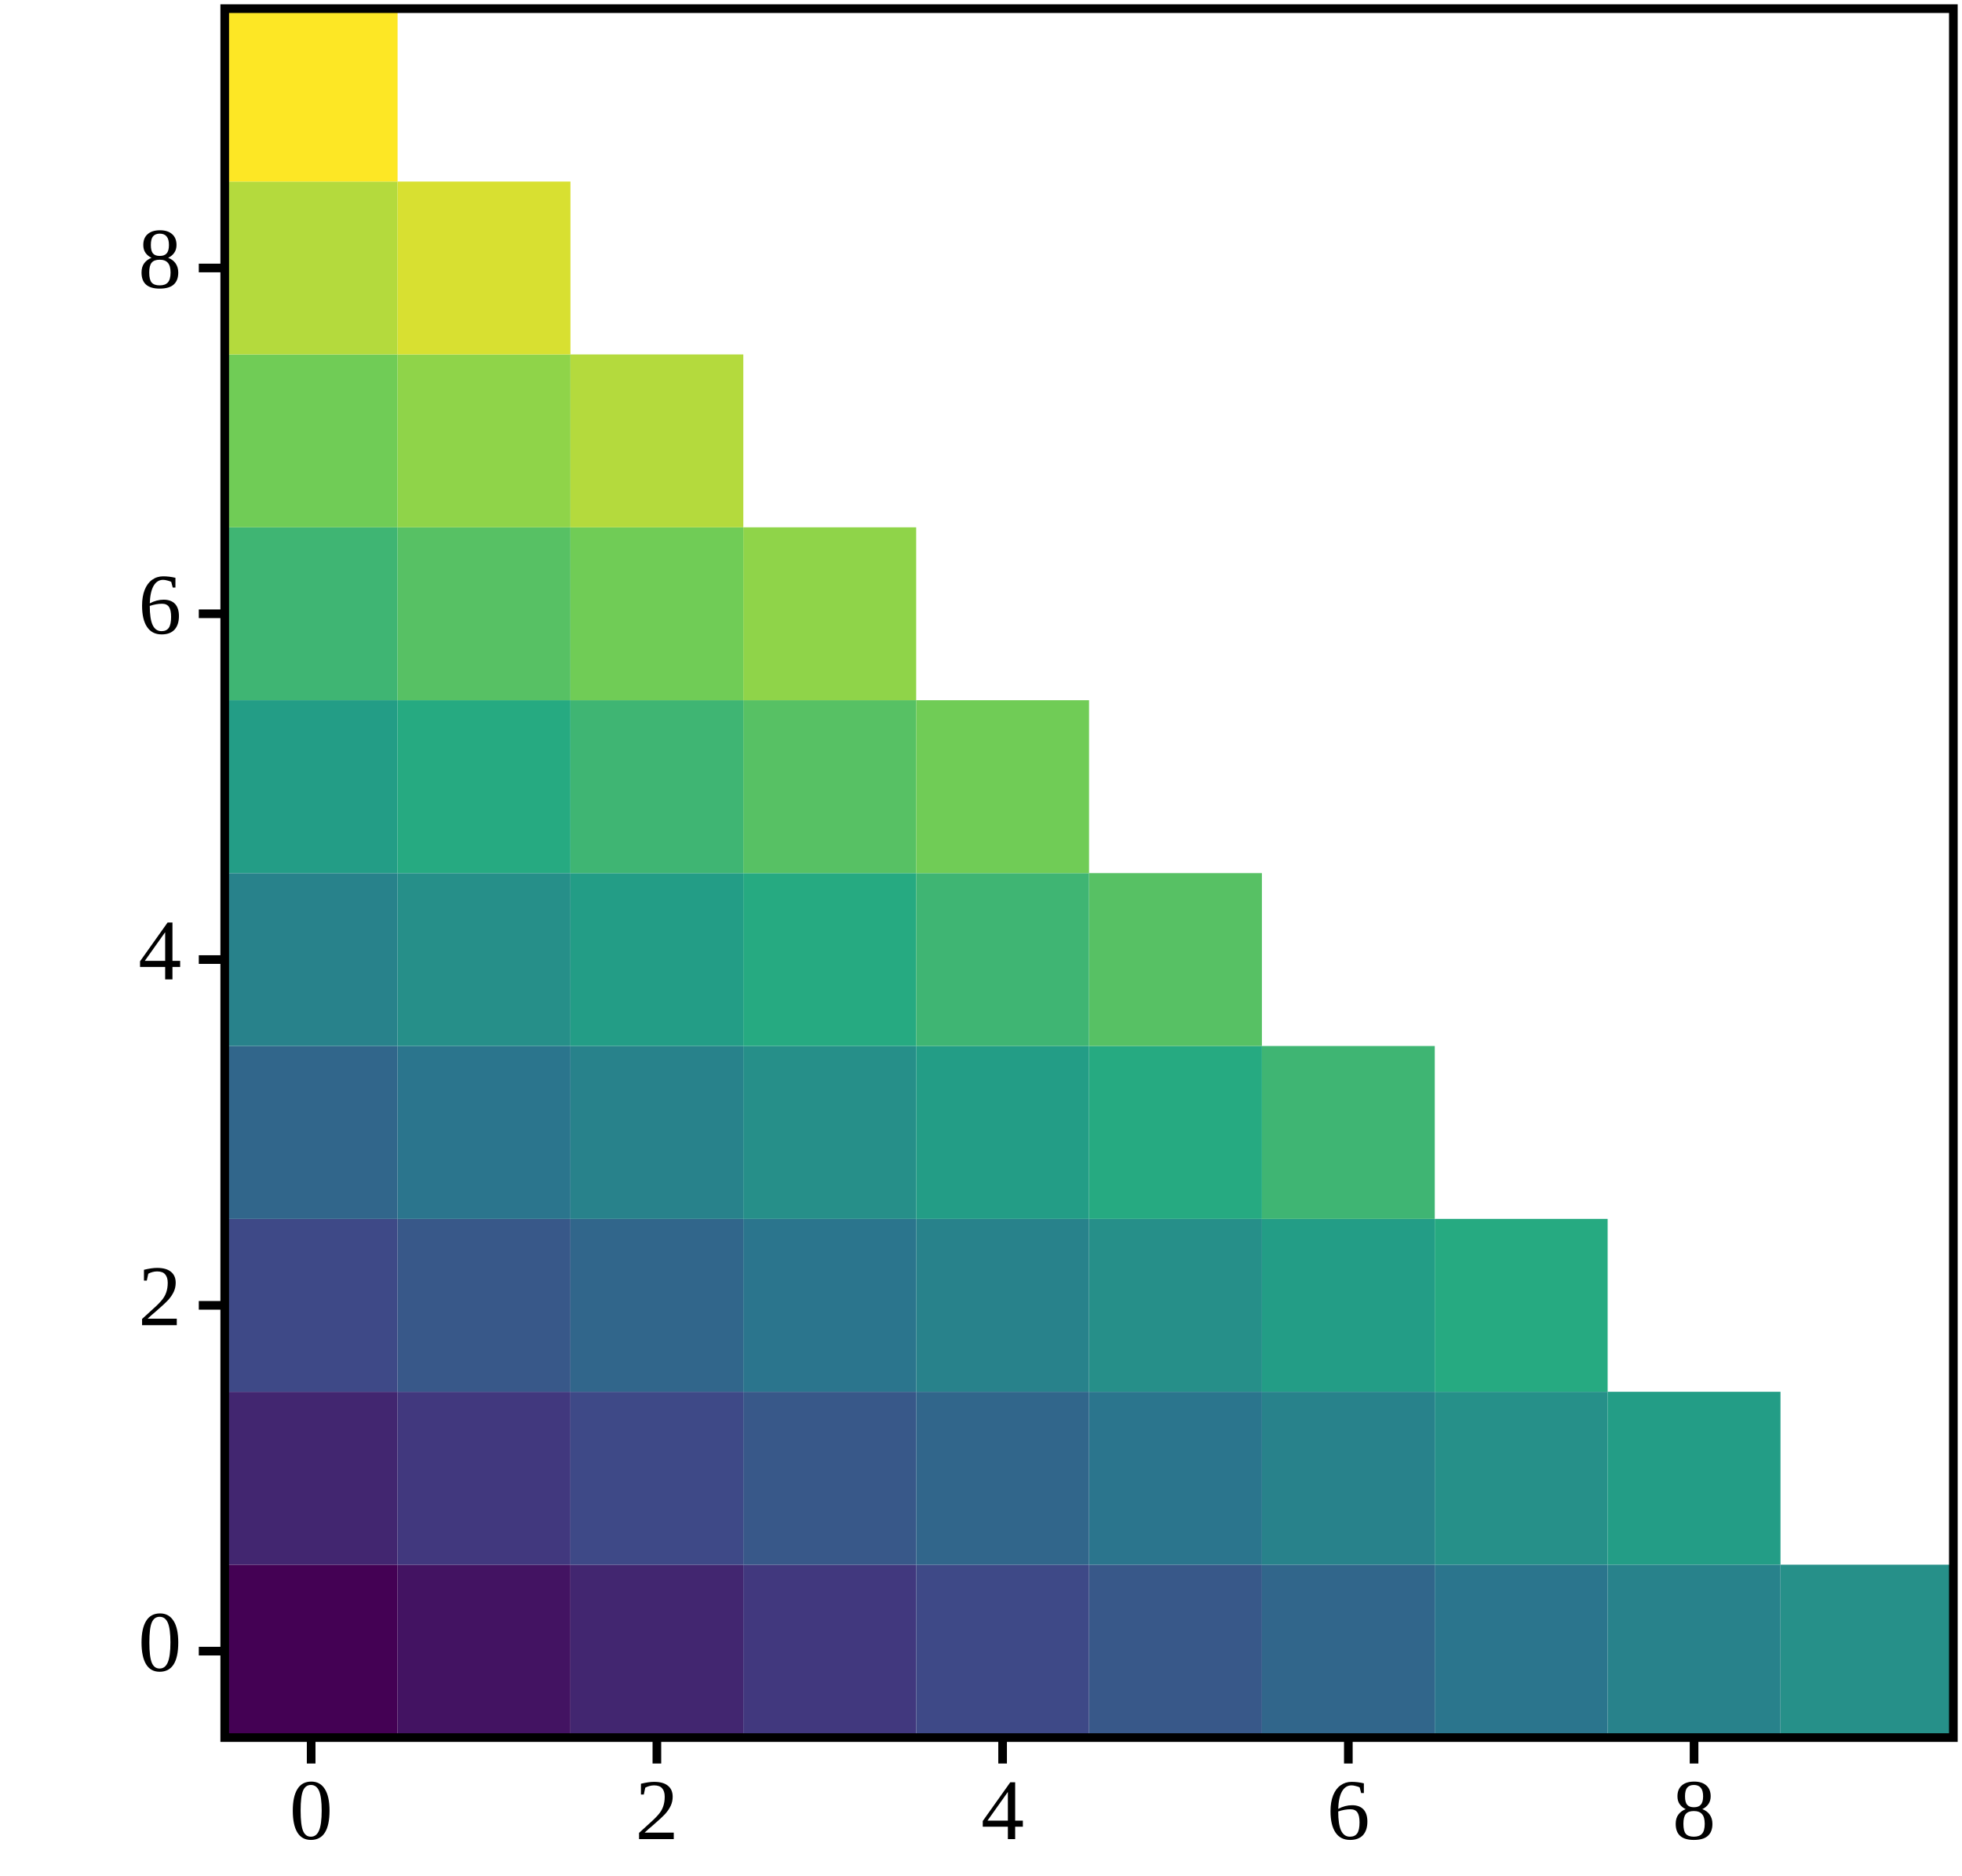
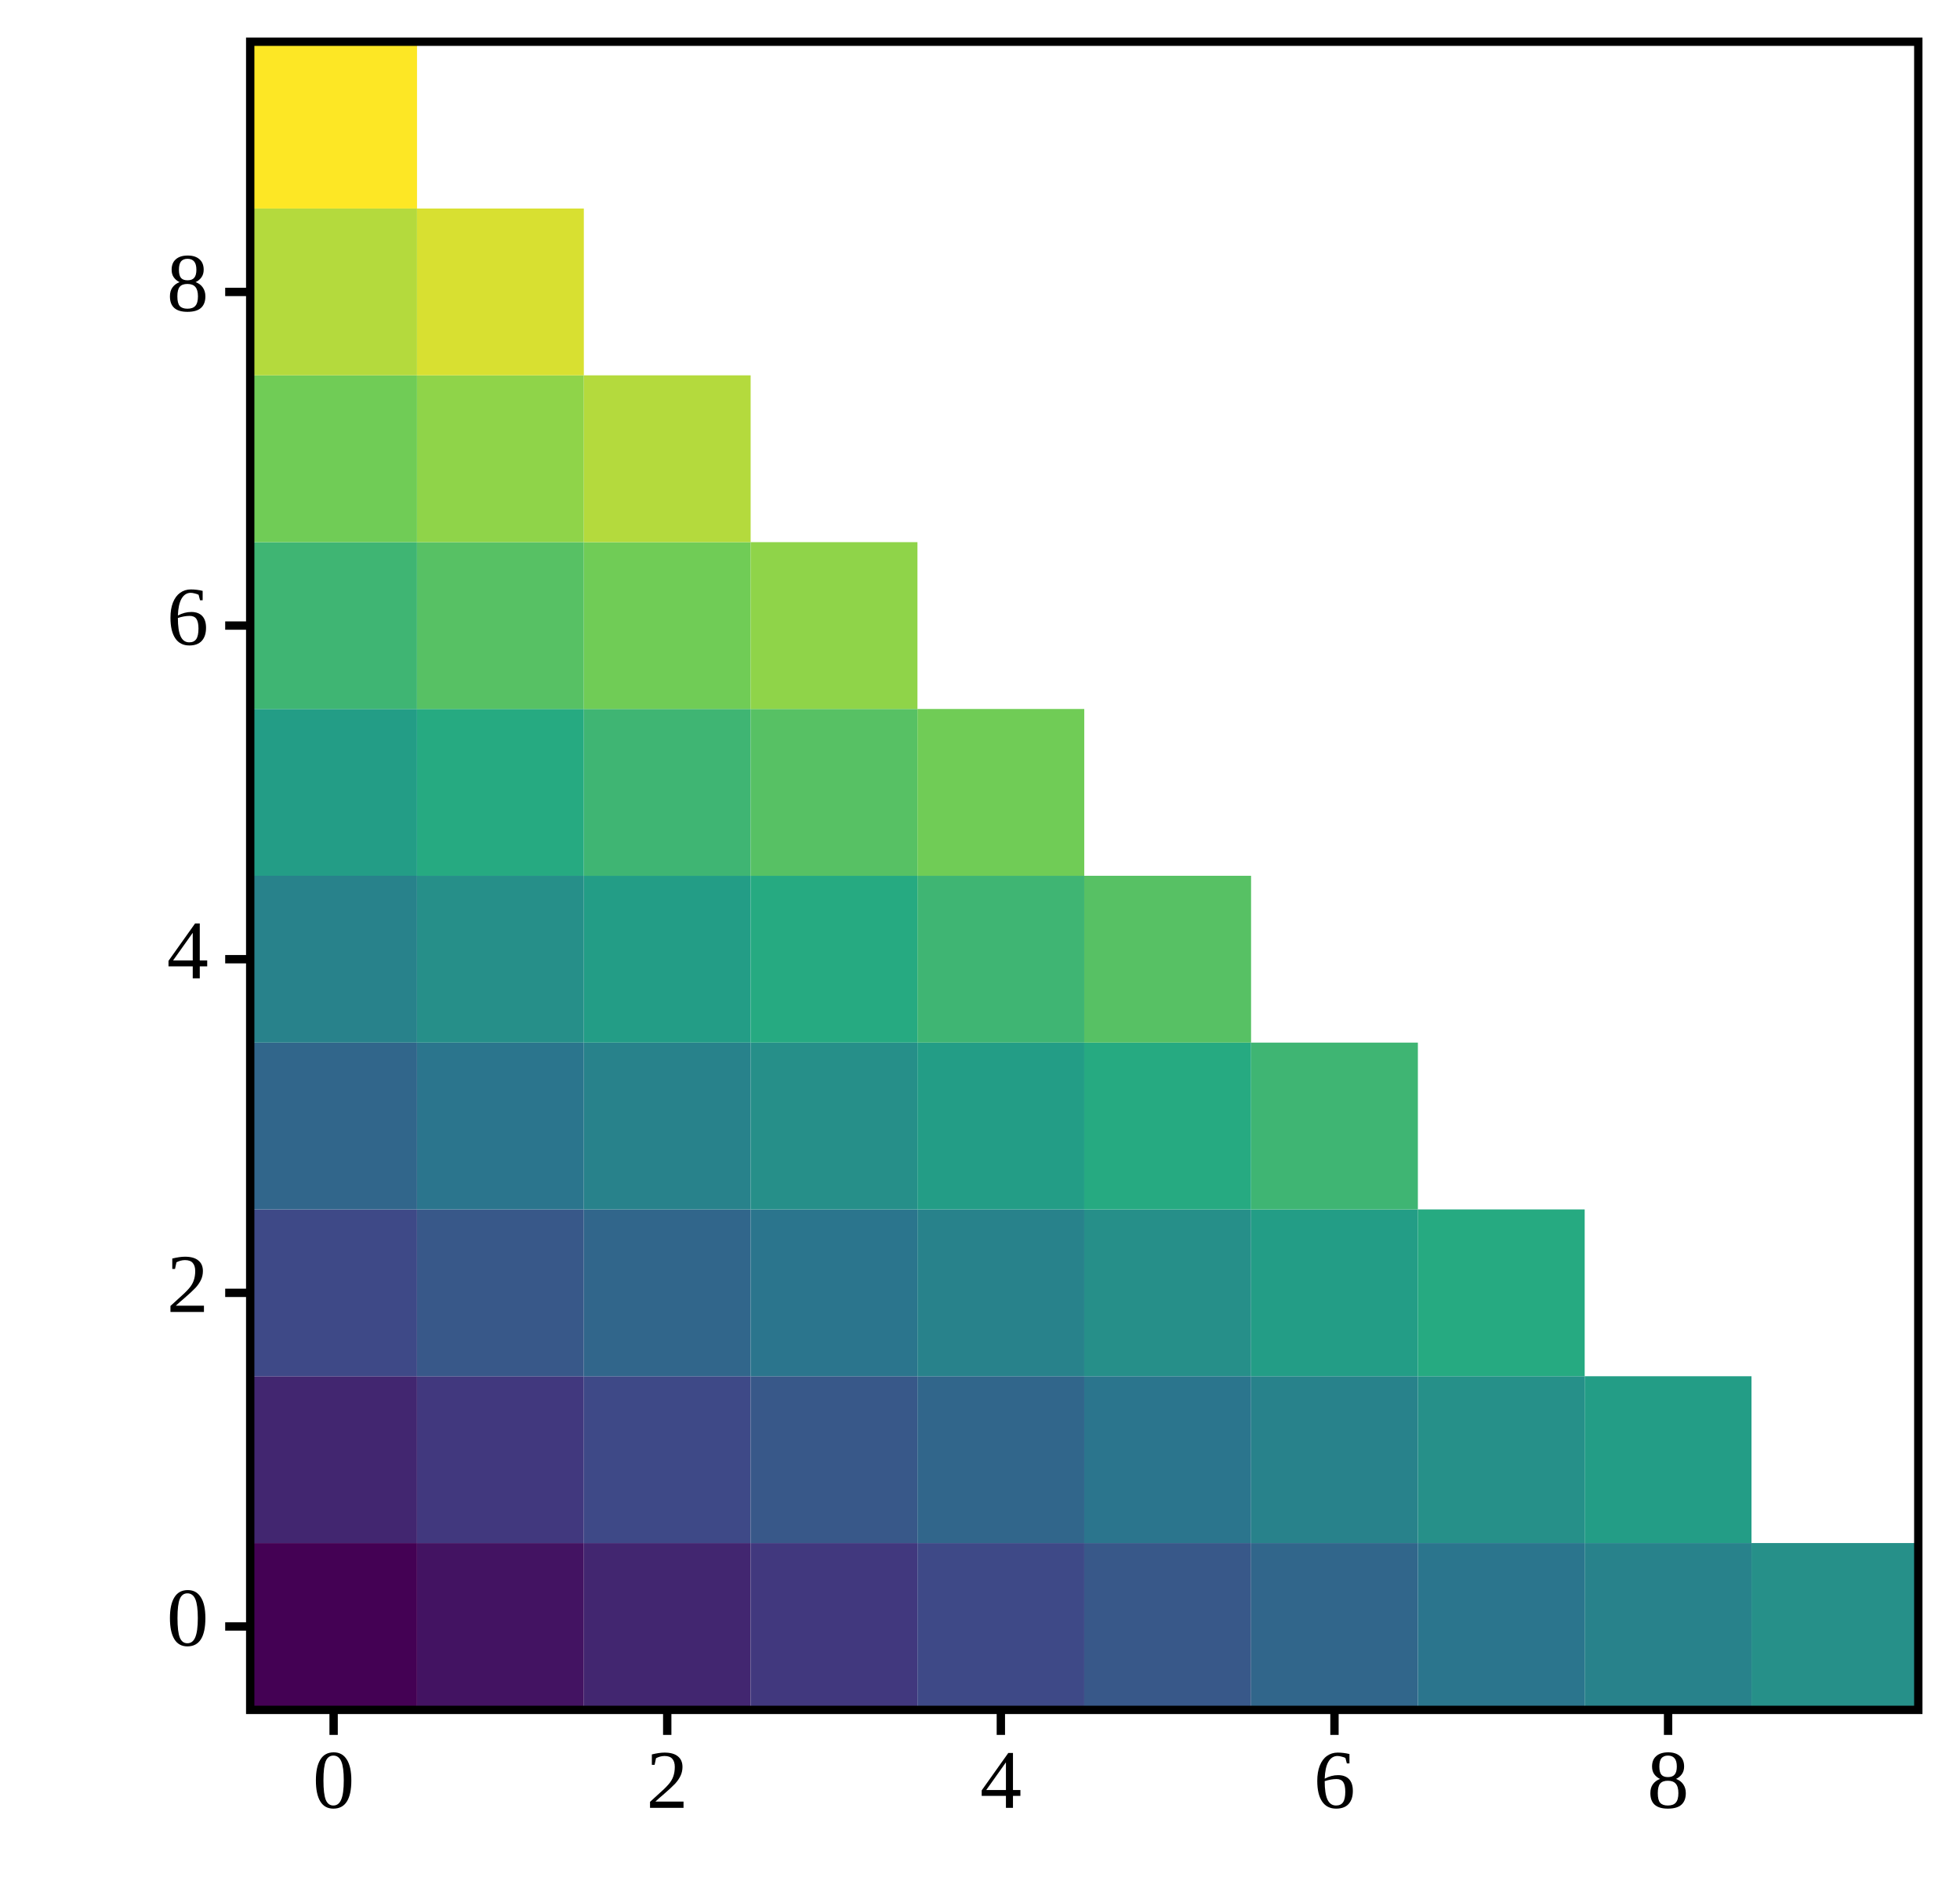
- <svg xmlns="http://www.w3.org/2000/svg" viewBox="-26 -1 227 217" height="100%" width="100%" id="id0000000084">
+ <svg xmlns="http://www.w3.org/2000/svg" viewBox="-30 -5 235 225" height="100%" width="100%" id="id0000000084">
  <g id="id0000000085">
    <g clip-path="url(#id0000000085clipper)" style="pointer-events: all; " vector-effect="non-scaling-stroke" fill="none" class="area" id="id0000000086">
      <g stroke-width="0" id="id0000000088">
        <polygon points="0,200 0,180 20,180 20,200 " fill="rgb( 68, 1, 84 )" stroke-width="0" id="id0000000089" class="rectangle" />
        <polygon points="20,200 20,180 40,180 40,200 " fill="rgb( 67, 19, 98 )" stroke-width="0" id="id0000000090" class="rectangle" />
        <polygon points="40,200 40,180 60,180 60,200 " fill="rgb( 66, 38, 112 )" stroke-width="0" id="id0000000091" class="rectangle" />
        <polygon points="60,200 60,180 80,180 80,200 " fill="rgb( 65, 56, 126 )" stroke-width="0" id="id0000000092" class="rectangle" />
        <polygon points="80,200 80,180 100,180 100,200 " fill="rgb( 62, 73, 135 )" stroke-width="0" id="id0000000093" class="rectangle" />
        <polygon points="100,200 100,180 120,180 120,200 " fill="rgb( 56, 88, 137 )" stroke-width="0" id="id0000000094" class="rectangle" />
        <polygon points="120,200 120,180 140,180 140,200 " fill="rgb( 49, 102, 139 )" stroke-width="0" id="id0000000095" class="rectangle" />
        <polygon points="140,200 140,180 160,180 160,200 " fill="rgb( 43, 117, 141 )" stroke-width="0" id="id0000000096" class="rectangle" />
        <polygon points="160,200 160,180 180,180 180,200 " fill="rgb( 40, 130, 139 )" stroke-width="0" id="id0000000097" class="rectangle" />
        <polygon points="180,200 180,180 200,180 200,200 " fill="rgb( 38, 144, 137 )" stroke-width="0" id="id0000000098" class="rectangle" />
        <polygon points="0,180 0,160 20,160 20,180 " fill="rgb( 66, 38, 112 )" stroke-width="0" id="id0000000099" class="rectangle" />
        <polygon points="20,180 20,160 40,160 40,180 " fill="rgb( 65, 56, 126 )" stroke-width="0" id="id0000000100" class="rectangle" />
        <polygon points="40,180 40,160 60,160 60,180 " fill="rgb( 62, 73, 135 )" stroke-width="0" id="id0000000101" class="rectangle" />
        <polygon points="60,180 60,160 80,160 80,180 " fill="rgb( 56, 88, 137 )" stroke-width="0" id="id0000000102" class="rectangle" />
        <polygon points="80,180 80,160 100,160 100,180 " fill="rgb( 49, 102, 139 )" stroke-width="0" id="id0000000103" class="rectangle" />
        <polygon points="100,180 100,160 120,160 120,180 " fill="rgb( 43, 117, 141 )" stroke-width="0" id="id0000000104" class="rectangle" />
        <polygon points="120,180 120,160 140,160 140,180 " fill="rgb( 40, 130, 139 )" stroke-width="0" id="id0000000105" class="rectangle" />
        <polygon points="140,180 140,160 160,160 160,180 " fill="rgb( 38, 144, 137 )" stroke-width="0" id="id0000000106" class="rectangle" />
        <polygon points="160,180 160,160 180,160 180,180 " fill="rgb( 35, 157, 134 )" stroke-width="0" id="id0000000107" class="rectangle" />
        <polygon points="0,160 0,140 20,140 20,160 " fill="rgb( 62, 73, 135 )" stroke-width="0" id="id0000000108" class="rectangle" />
        <polygon points="20,160 20,140 40,140 40,160 " fill="rgb( 56, 88, 137 )" stroke-width="0" id="id0000000109" class="rectangle" />
        <polygon points="40,160 40,140 60,140 60,160 " fill="rgb( 49, 102, 139 )" stroke-width="0" id="id0000000110" class="rectangle" />
        <polygon points="60,160 60,140 80,140 80,160 " fill="rgb( 43, 117, 141 )" stroke-width="0" id="id0000000111" class="rectangle" />
        <polygon points="80,160 80,140 100,140 100,160 " fill="rgb( 40, 130, 139 )" stroke-width="0" id="id0000000112" class="rectangle" />
        <polygon points="100,160 100,140 120,140 120,160 " fill="rgb( 38, 143, 137 )" stroke-width="0" id="id0000000113" class="rectangle" />
        <polygon points="120,160 120,140 140,140 140,160 " fill="rgb( 35, 157, 134 )" stroke-width="0" id="id0000000114" class="rectangle" />
        <polygon points="140,160 140,140 160,140 160,160 " fill="rgb( 38, 170, 129 )" stroke-width="0" id="id0000000115" class="rectangle" />
        <polygon points="0,140 0,120 20,120 20,140 " fill="rgb( 49, 102, 139 )" stroke-width="0" id="id0000000116" class="rectangle" />
        <polygon points="20,140 20,120 40,120 40,140 " fill="rgb( 43, 117, 141 )" stroke-width="0" id="id0000000117" class="rectangle" />
        <polygon points="40,140 40,120 60,120 60,140 " fill="rgb( 40, 130, 139 )" stroke-width="0" id="id0000000118" class="rectangle" />
        <polygon points="60,140 60,120 80,120 80,140 " fill="rgb( 38, 143, 137 )" stroke-width="0" id="id0000000119" class="rectangle" />
        <polygon points="80,140 80,120 100,120 100,140 " fill="rgb( 35, 157, 134 )" stroke-width="0" id="id0000000120" class="rectangle" />
        <polygon points="100,140 100,120 120,120 120,140 " fill="rgb( 38, 170, 129 )" stroke-width="0" id="id0000000121" class="rectangle" />
        <polygon points="120,140 120,120 140,120 140,140 " fill="rgb( 63, 181, 115 )" stroke-width="0" id="id0000000122" class="rectangle" />
        <polygon points="0,120 0,100 20,100 20,120 " fill="rgb( 40, 130, 139 )" stroke-width="0" id="id0000000123" class="rectangle" />
        <polygon points="20,120 20,100 40,100 40,120 " fill="rgb( 38, 143, 137 )" stroke-width="0" id="id0000000124" class="rectangle" />
        <polygon points="40,120 40,100 60,100 60,120 " fill="rgb( 35, 157, 134 )" stroke-width="0" id="id0000000125" class="rectangle" />
        <polygon points="60,120 60,100 80,100 80,120 " fill="rgb( 38, 170, 129 )" stroke-width="0" id="id0000000126" class="rectangle" />
        <polygon points="80,120 80,100 100,100 100,120 " fill="rgb( 63, 181, 115 )" stroke-width="0" id="id0000000127" class="rectangle" />
        <polygon points="100,120 100,100 120,100 120,120 " fill="rgb( 87, 193, 100 )" stroke-width="0" id="id0000000128" class="rectangle" />
        <polygon points="0,100 0,80 20,80 20,100 " fill="rgb( 35, 157, 134 )" stroke-width="0" id="id0000000129" class="rectangle" />
        <polygon points="20,100 20,80 40,80 40,100 " fill="rgb( 38, 170, 129 )" stroke-width="0" id="id0000000130" class="rectangle" />
        <polygon points="40,100 40,80 60,80 60,100 " fill="rgb( 63, 181, 115 )" stroke-width="0" id="id0000000131" class="rectangle" />
        <polygon points="60,100 60,80 80,80 80,100 " fill="rgb( 87, 193, 100 )" stroke-width="0" id="id0000000132" class="rectangle" />
        <polygon points="80,100 80,80 100,80 100,100 " fill="rgb( 112, 204, 86 )" stroke-width="0" id="id0000000133" class="rectangle" />
        <polygon points="0,80 0,60 20,60 20,80 " fill="rgb( 63, 181, 115 )" stroke-width="0" id="id0000000134" class="rectangle" />
        <polygon points="20,80 20,60 40,60 40,80 " fill="rgb( 87, 193, 100 )" stroke-width="0" id="id0000000135" class="rectangle" />
        <polygon points="40,80 40,60 60,60 60,80 " fill="rgb( 112, 204, 86 )" stroke-width="0" id="id0000000136" class="rectangle" />
        <polygon points="60,80 60,60 80,60 80,80 " fill="rgb( 143, 212, 73 )" stroke-width="0" id="id0000000137" class="rectangle" />
        <polygon points="0,60 0,40 20,40 20,60 " fill="rgb( 112, 204, 86 )" stroke-width="0" id="id0000000138" class="rectangle" />
        <polygon points="20,60 20,40 40,40 40,60 " fill="rgb( 143, 212, 73 )" stroke-width="0" id="id0000000139" class="rectangle" />
        <polygon points="40,60 40,40 60,40 60,60 " fill="rgb( 180, 218, 61 )" stroke-width="0" id="id0000000140" class="rectangle" />
        <polygon points="0,40 0,20 20,20 20,40 " fill="rgb( 180, 218, 61 )" stroke-width="0" id="id0000000141" class="rectangle" />
        <polygon points="20,40 20,20 40,20 40,40 " fill="rgb( 216, 224, 49 )" stroke-width="0" id="id0000000142" class="rectangle" />
        <polygon points="0,20 0,0 20,0 20,20 " fill="rgb( 253, 231, 37 )" stroke-width="0" id="id0000000143" class="rectangle" />
      </g>
    </g>
    <clipPath id="id0000000085clipper">
      <polygon points="0,0 0,200 200,200 200,0 " id="id0000000144" class="rectangle" />
    </clipPath>
    <polyline points="10,200 10,203 " fill="none" stroke-width="1" stroke="black" id="id0000000145" class="line" />
    <text id="id0000000146" transform="matrix(1 0 0 1 0 0)" x="10" y="205" dominant-baseline="hanging" text-anchor="middle" font-size="10px">
0
</text>
    <polyline points="50,200 50,203 " fill="none" stroke-width="1" stroke="black" id="id0000000147" class="line" />
    <text id="id0000000148" transform="matrix(1 0 0 1 0 0)" x="50" y="205" dominant-baseline="hanging" text-anchor="middle" font-size="10px">
2
</text>
    <polyline points="90,200 90,203 " fill="none" stroke-width="1" stroke="black" id="id0000000149" class="line" />
    <text id="id0000000150" transform="matrix(1 0 0 1 0 0)" x="90" y="205" dominant-baseline="hanging" text-anchor="middle" font-size="10px">
4
</text>
    <polyline points="130,200 130,203 " fill="none" stroke-width="1" stroke="black" id="id0000000151" class="line" />
    <text id="id0000000152" transform="matrix(1 0 0 1 0 0)" x="130" y="205" dominant-baseline="hanging" text-anchor="middle" font-size="10px">
6
</text>
    <polyline points="170,200 170,203 " fill="none" stroke-width="1" stroke="black" id="id0000000153" class="line" />
    <text id="id0000000154" transform="matrix(1 0 0 1 0 0)" x="170" y="205" dominant-baseline="hanging" text-anchor="middle" font-size="10px">
8
</text>
    <polyline points="-3,190 0,190 " fill="none" stroke-width="1" stroke="black" id="id0000000155" class="line" />
    <text id="id0000000156" transform="matrix(1 0 0 1 0 0)" x="-5" y="190" dominant-baseline="middle" text-anchor="end" font-size="10px">
0
</text>
    <polyline points="-3,150 0,150 " fill="none" stroke-width="1" stroke="black" id="id0000000157" class="line" />
    <text id="id0000000158" transform="matrix(1 0 0 1 0 0)" x="-5" y="150" dominant-baseline="middle" text-anchor="end" font-size="10px">
2
</text>
    <polyline points="-3,110 0,110 " fill="none" stroke-width="1" stroke="black" id="id0000000159" class="line" />
    <text id="id0000000160" transform="matrix(1 0 0 1 0 0)" x="-5" y="110" dominant-baseline="middle" text-anchor="end" font-size="10px">
4
</text>
    <polyline points="-3,70 0,70 " fill="none" stroke-width="1" stroke="black" id="id0000000161" class="line" />
    <text id="id0000000162" transform="matrix(1 0 0 1 0 0)" x="-5" y="70" dominant-baseline="middle" text-anchor="end" font-size="10px">
6
</text>
    <polyline points="-3,30 0,30 " fill="none" stroke-width="1" stroke="black" id="id0000000163" class="line" />
    <text id="id0000000164" transform="matrix(1 0 0 1 0 0)" x="-5" y="30" dominant-baseline="middle" text-anchor="end" font-size="10px">
8
</text>
    <polygon points="0,0 0,200 200,200 200,0 " stroke="black" stroke-width="1" fill="none" id="id0000000165" pointer-events="none" class="border" />
  </g>
</svg>
